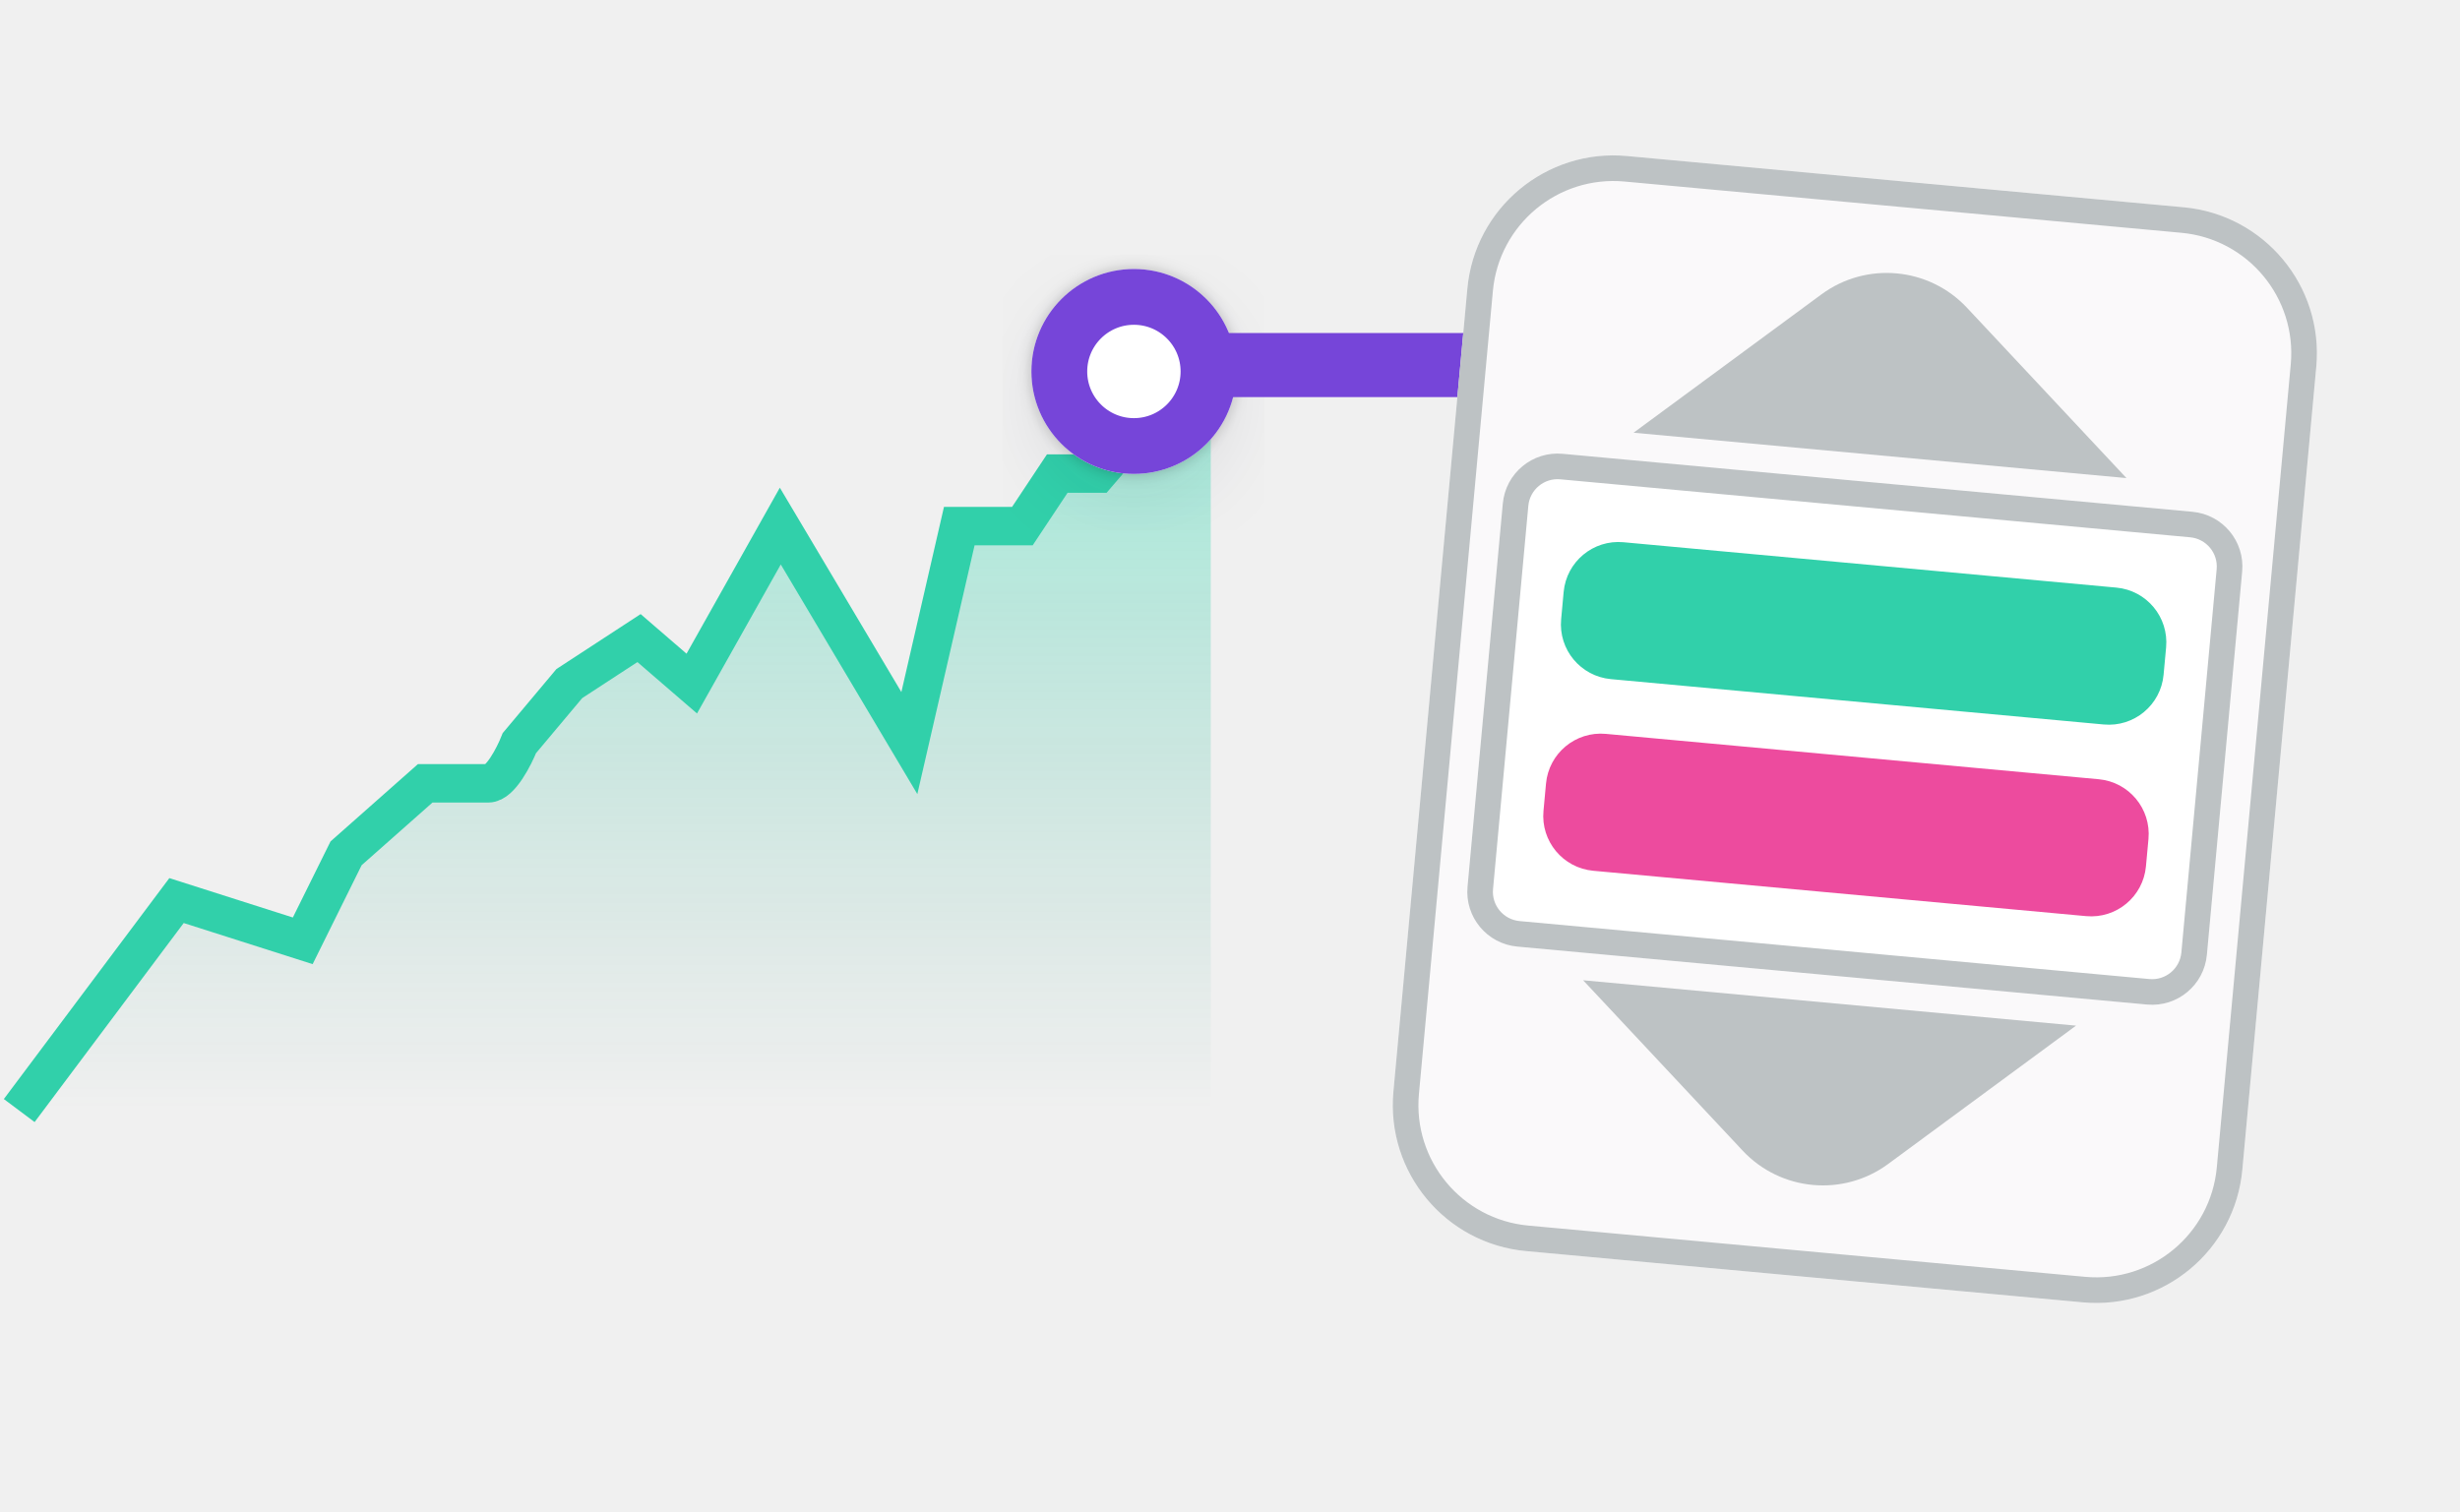
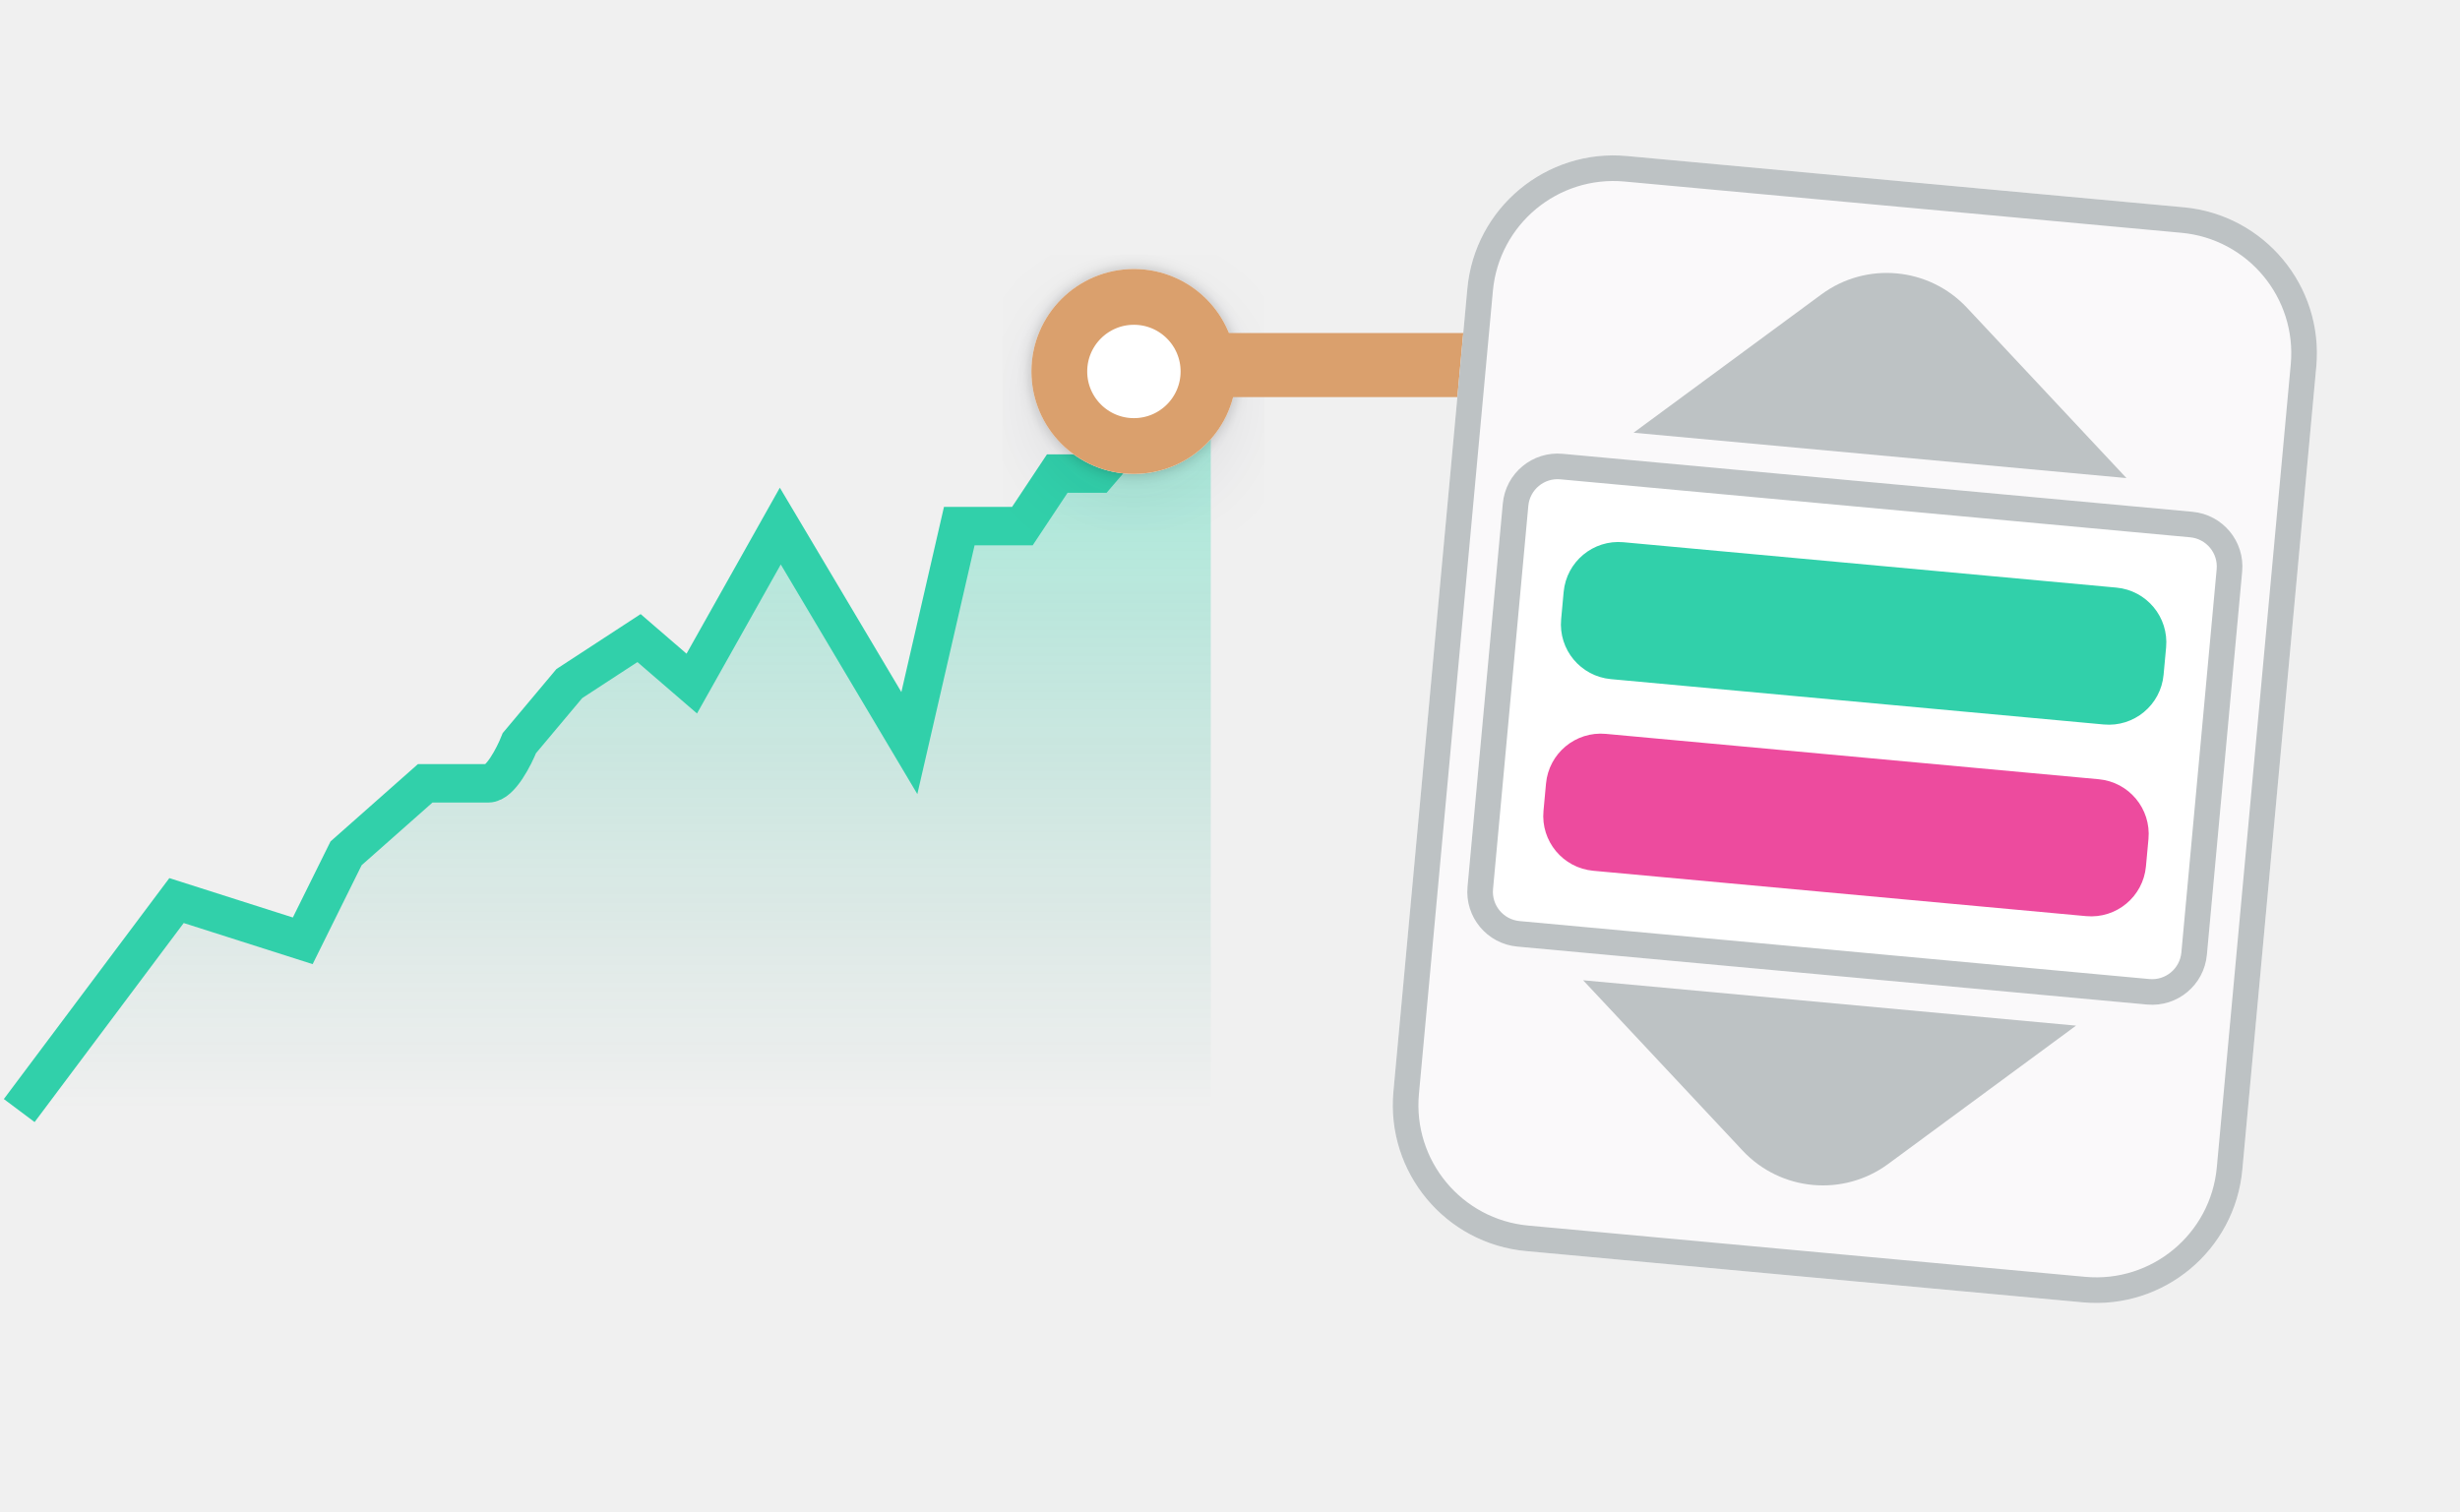
<svg xmlns="http://www.w3.org/2000/svg" width="192" height="118" fill="none" viewBox="0 0 192 118">
  <path fill="url(#paint0_linear_1286_30581)" d="M13.777 70.307L1.5 86.701H94.5V27L91.559 30.142L85.678 36.973H82.517L79.796 41.071H76.856H74.871L70.974 58.012L60.902 41.071L53.992 53.367L49.875 49.815L44.434 53.367L40.538 58.012C40.121 59.059 39.053 61.154 38.112 61.154H35.612H33.186L27.011 66.618L23.629 73.449L13.777 70.307Z" />
  <path stroke="#31D0AA" stroke-width="3" d="M1.5 86.701L13.777 70.307L23.629 73.449L27.011 66.618L33.186 61.154H35.612C36.053 61.154 37.171 61.154 38.112 61.154C39.053 61.154 40.121 59.059 40.538 58.012L44.434 53.367L49.875 49.815L53.992 53.367L60.902 41.071L70.974 58.012L74.871 41.071H76.856H79.796L82.517 36.973H85.678L91.559 30.142L94.5 27" />
  <g filter="url(#filter0_dd_1286_30581)">
    <ellipse cx="88.5" cy="29" fill="#fff" rx="8" ry="8" />
-     <path stroke="#7645D9" stroke-width="4.356" d="M94.322 29C94.322 32.215 91.715 34.822 88.5 34.822C85.285 34.822 82.678 32.215 82.678 29C82.678 25.785 85.285 23.178 88.5 23.178C91.715 23.178 94.322 25.785 94.322 29Z" />
+     <path stroke="#DAA06D" stroke-width="4.356" d="M94.322 29C94.322 32.215 91.715 34.822 88.5 34.822C85.285 34.822 82.678 32.215 82.678 29C82.678 25.785 85.285 23.178 88.5 23.178C91.715 23.178 94.322 25.785 94.322 29Z" />
  </g>
-   <line x1="96" x2="115" y1="28.5" y2="28.5" stroke="#7645D9" stroke-linecap="round" stroke-width="5" />
+   <line x1="96" x2="115" y1="28.5" y2="28.5" stroke="#DAA06D" stroke-linecap="round" stroke-width="5" />
  <path fill="#FAF9FA" d="M180.783 28.63C181.362 22.334 176.729 16.761 170.433 16.181L126.975 12.18C120.679 11.601 115.106 16.234 114.526 22.53L108.754 85.224C108.175 91.52 112.808 97.093 119.104 97.672L162.562 101.674C168.858 102.253 174.431 97.62 175.011 91.324L180.783 28.63Z" />
  <path fill="#BDC2C4" fill-rule="evenodd" d="M126.791 14.172L170.25 18.173C175.445 18.651 179.269 23.251 178.791 28.447L173.019 91.141C172.541 96.336 167.941 100.16 162.745 99.682L119.287 95.681C114.091 95.203 110.267 90.603 110.746 85.407L116.518 22.713C116.996 17.518 121.596 13.694 126.791 14.172ZM170.433 16.181C176.729 16.761 181.362 22.334 180.783 28.63L175.011 91.324C174.431 97.62 168.858 102.253 162.562 101.674L119.104 97.672C112.808 97.093 108.175 91.52 108.754 85.224L114.526 22.53C115.106 16.234 120.679 11.601 126.975 12.18L170.433 16.181Z" clip-rule="evenodd" />
  <path fill="#fff" d="M175 44.622C175.217 42.261 173.479 40.172 171.118 39.954L121.961 35.428C119.6 35.211 117.51 36.949 117.292 39.309L114.538 69.232C114.32 71.592 116.058 73.682 118.419 73.9L167.577 78.425C169.937 78.643 172.027 76.905 172.245 74.544L175 44.622Z" />
  <path fill="#BDC2C4" fill-rule="evenodd" d="M121.777 37.42L170.935 41.946C172.196 42.062 173.124 43.178 173.008 44.439L170.253 74.361C170.137 75.622 169.021 76.55 167.76 76.434L118.602 71.908C117.341 71.792 116.413 70.676 116.529 69.415L119.284 39.493C119.4 38.232 120.516 37.304 121.777 37.42ZM171.118 39.954C173.479 40.172 175.217 42.261 175 44.622L172.245 74.544C172.027 76.905 169.937 78.643 167.577 78.425L118.419 73.9C116.058 73.682 114.32 71.592 114.538 69.232L117.292 39.309C117.51 36.949 119.6 35.211 121.961 35.428L171.118 39.954Z" clip-rule="evenodd" />
  <path fill="#ED4B9E" d="M167.685 65.503C167.902 63.142 166.164 61.052 163.804 60.835L125.332 57.293C122.971 57.076 120.881 58.813 120.664 61.174L120.467 63.311C120.25 65.672 121.987 67.762 124.348 67.98L162.82 71.522C165.18 71.739 167.27 70.001 167.488 67.64L167.685 65.503Z" />
  <path fill="#31D0AA" d="M169.062 50.542C169.279 48.181 167.542 46.091 165.181 45.874L126.71 42.332C124.349 42.115 122.259 43.852 122.041 46.213L121.845 48.35C121.627 50.711 123.365 52.801 125.726 53.019L164.197 56.56C166.558 56.778 168.648 55.04 168.865 52.679L169.062 50.542Z" />
  <path fill="#BDC2C4" d="M165.968 37.324L153.522 24.027C150.548 20.849 145.666 20.4 142.162 22.981L127.497 33.782L165.968 37.324Z" />
  <path fill="#BDC2C4" d="M162.033 80.071L147.367 90.872C143.863 93.453 138.982 93.004 136.008 89.826L123.561 76.529L162.033 80.071Z" />
  <defs>
    <filter id="filter0_dd_1286_30581" width="20.356" height="21.445" x="78.322" y="19.911" color-interpolation-filters="sRGB" filterUnits="userSpaceOnUse">
      <feFlood flood-opacity="0" result="BackgroundImageFix" />
      <feColorMatrix in="SourceAlpha" result="hardAlpha" type="matrix" values="0 0 0 0 0 0 0 0 0 0 0 0 0 0 0 0 0 0 127 0" />
      <feMorphology in="SourceAlpha" operator="erode" radius="4.356" result="effect1_dropShadow_1286_30581" />
      <feOffset dy="2.178" />
      <feGaussianBlur stdDeviation="3.267" />
      <feColorMatrix type="matrix" values="0 0 0 0 0.055 0 0 0 0 0.055 0 0 0 0 0.173 0 0 0 0.1 0" />
      <feBlend in2="BackgroundImageFix" mode="normal" result="effect1_dropShadow_1286_30581" />
      <feColorMatrix in="SourceAlpha" result="hardAlpha" type="matrix" values="0 0 0 0 0 0 0 0 0 0 0 0 0 0 0 0 0 0 127 0" />
      <feOffset />
      <feGaussianBlur stdDeviation=".544" />
      <feColorMatrix type="matrix" values="0 0 0 0 0 0 0 0 0 0 0 0 0 0 0 0 0 0 0.2 0" />
      <feBlend in2="effect1_dropShadow_1286_30581" mode="normal" result="effect2_dropShadow_1286_30581" />
      <feBlend in="SourceGraphic" in2="effect2_dropShadow_1286_30581" mode="normal" result="shape" />
    </filter>
    <linearGradient id="paint0_linear_1286_30581" x1="48" x2="48" y1="27" y2="86.701" gradientUnits="userSpaceOnUse">
      <stop stop-color="#00E7B0" stop-opacity=".34" />
      <stop offset="1" stop-color="#0C8B6C" stop-opacity="0" />
    </linearGradient>
  </defs>
</svg>
